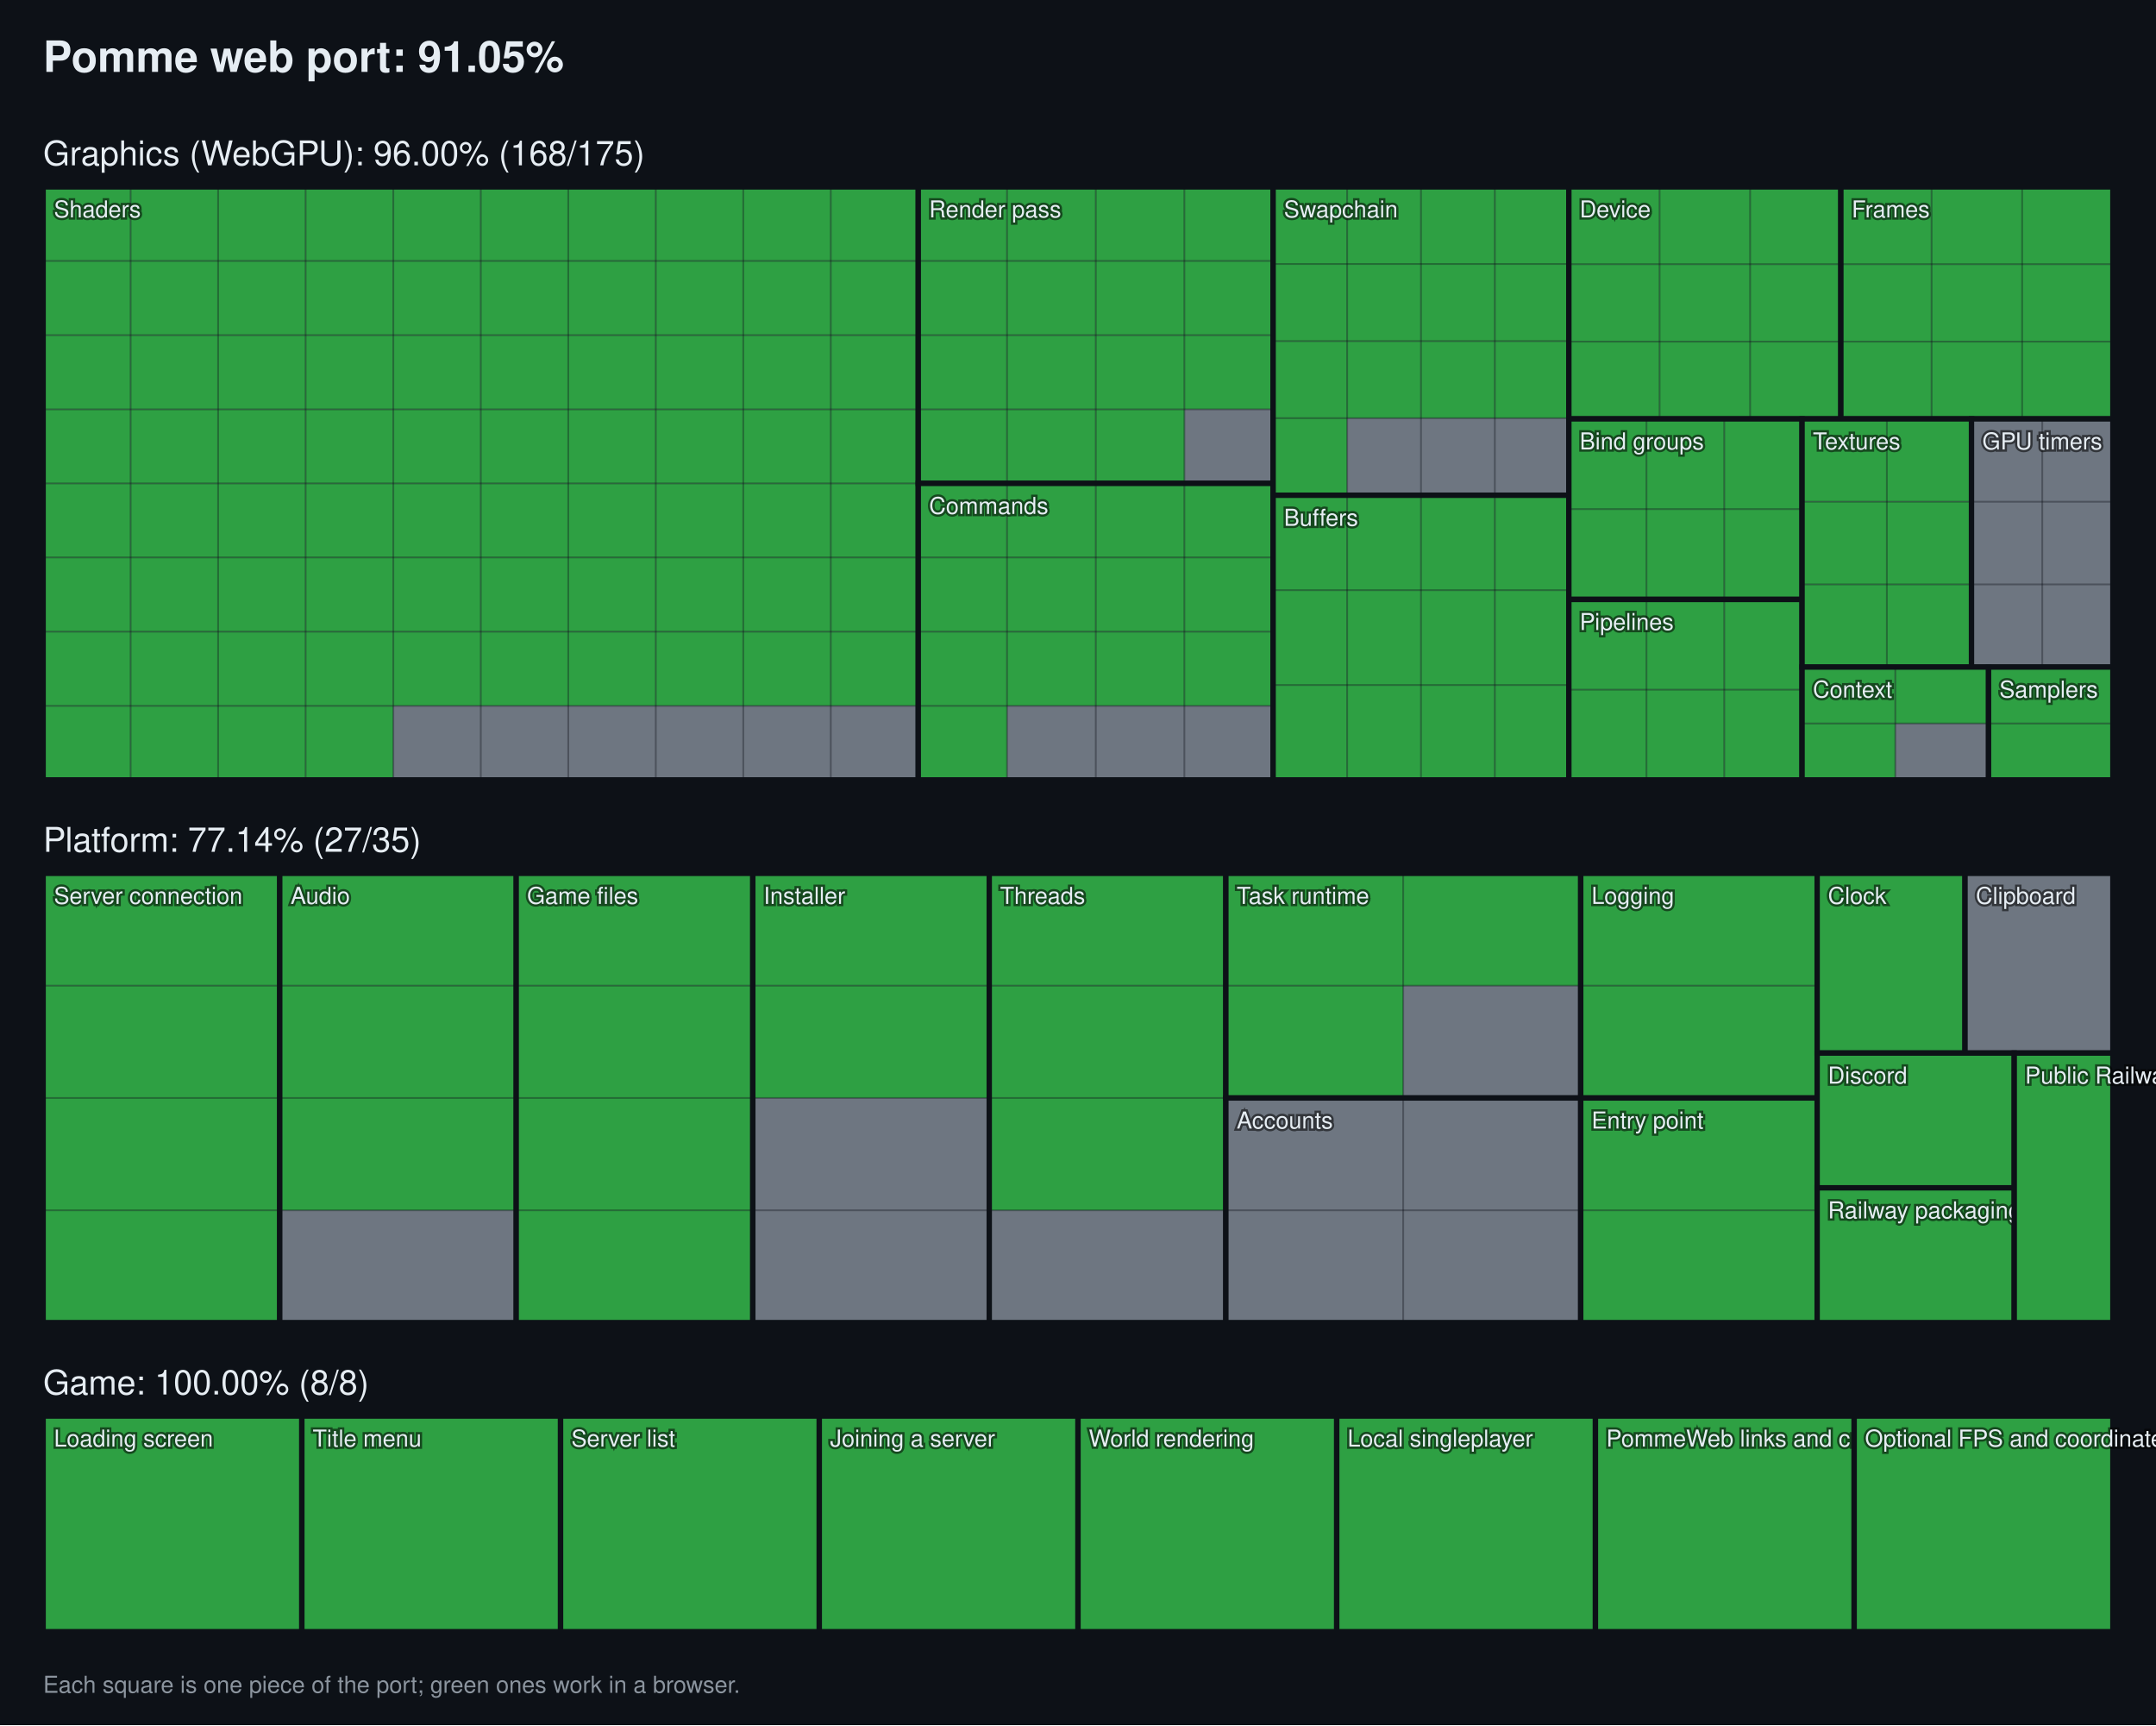
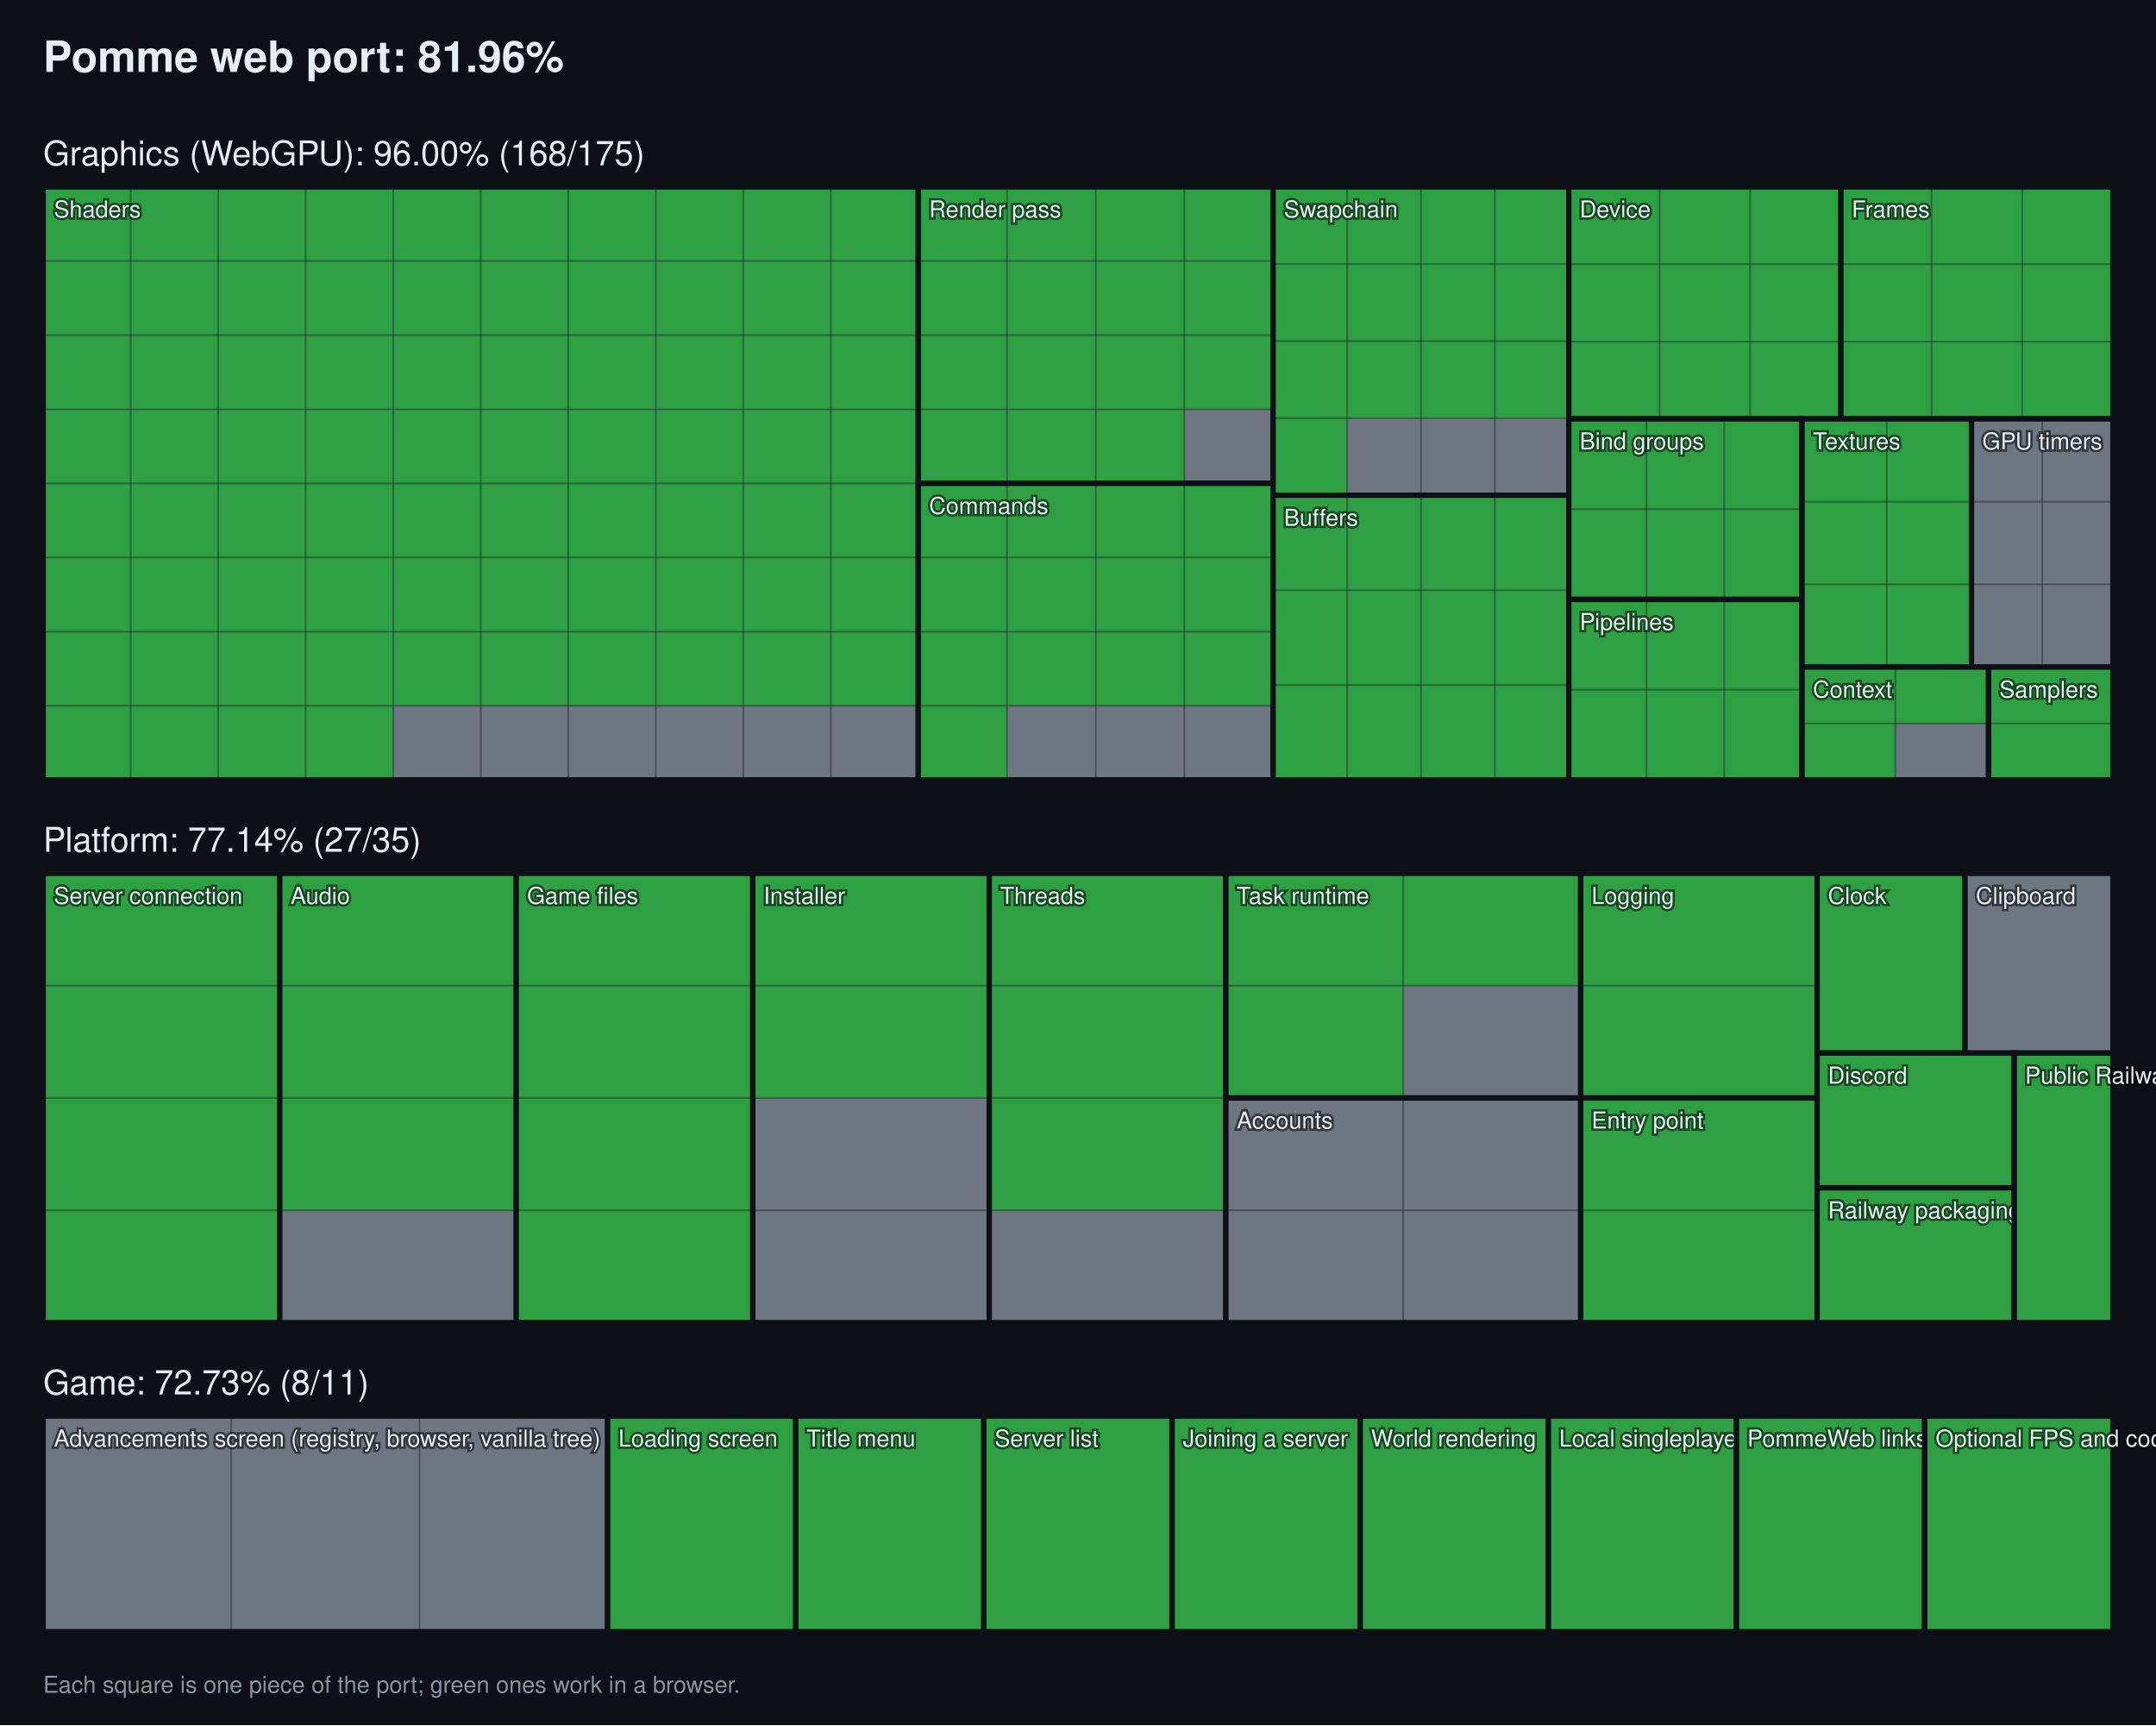
<svg xmlns="http://www.w3.org/2000/svg" width="1200" height="960" viewBox="0 0 1200 960">
  <style>
text { font-family: -apple-system, "Segoe UI", Helvetica, Arial, sans-serif; fill: #e6edf3; }
.title { font-size: 24px; font-weight: 600; }
.group { font-size: 19px; }
.item { font-size: 13px; paint-order: stroke; stroke: #000; stroke-width: 2.5px; stroke-opacity: 0.55; }
.note { font-size: 13px; fill: #8b949e; }
</style>
  <rect width="100%" height="100%" fill="#0d1117" />
-   <text x="24" y="40" class="title">Pomme web port: 91.05%</text>
+   <text x="24" y="40" class="title">Pomme web port: 81.96%</text>
  <text x="24" y="92" class="group">Graphics (WebGPU): 96.00% (168/175)</text>
  <rect x="24.0" y="104.0" width="487.1" height="330.0" fill="#6e7681" />
  <rect x="24.0" y="104.0" width="48.7" height="41.2" fill="#2ea043" />
  <rect x="72.7" y="104.0" width="48.7" height="41.2" fill="#2ea043" />
  <rect x="121.4" y="104.0" width="48.7" height="41.2" fill="#2ea043" />
  <rect x="170.1" y="104.0" width="48.7" height="41.2" fill="#2ea043" />
  <rect x="218.9" y="104.0" width="48.7" height="41.2" fill="#2ea043" />
  <rect x="267.6" y="104.0" width="48.7" height="41.2" fill="#2ea043" />
  <rect x="316.3" y="104.0" width="48.7" height="41.2" fill="#2ea043" />
  <rect x="365.0" y="104.0" width="48.7" height="41.2" fill="#2ea043" />
  <rect x="413.7" y="104.0" width="48.7" height="41.2" fill="#2ea043" />
  <rect x="462.4" y="104.0" width="48.7" height="41.2" fill="#2ea043" />
  <rect x="24.0" y="145.2" width="48.7" height="41.2" fill="#2ea043" />
  <rect x="72.7" y="145.2" width="48.7" height="41.2" fill="#2ea043" />
  <rect x="121.4" y="145.2" width="48.7" height="41.2" fill="#2ea043" />
  <rect x="170.1" y="145.2" width="48.7" height="41.2" fill="#2ea043" />
  <rect x="218.9" y="145.2" width="48.7" height="41.2" fill="#2ea043" />
  <rect x="267.6" y="145.2" width="48.7" height="41.2" fill="#2ea043" />
  <rect x="316.3" y="145.2" width="48.7" height="41.2" fill="#2ea043" />
  <rect x="365.0" y="145.2" width="48.7" height="41.2" fill="#2ea043" />
  <rect x="413.7" y="145.2" width="48.7" height="41.2" fill="#2ea043" />
  <rect x="462.4" y="145.2" width="48.7" height="41.2" fill="#2ea043" />
  <rect x="24.0" y="186.5" width="48.7" height="41.2" fill="#2ea043" />
  <rect x="72.7" y="186.5" width="48.7" height="41.2" fill="#2ea043" />
  <rect x="121.4" y="186.5" width="48.7" height="41.2" fill="#2ea043" />
  <rect x="170.1" y="186.5" width="48.7" height="41.2" fill="#2ea043" />
  <rect x="218.9" y="186.5" width="48.7" height="41.2" fill="#2ea043" />
  <rect x="267.6" y="186.5" width="48.7" height="41.2" fill="#2ea043" />
  <rect x="316.3" y="186.5" width="48.7" height="41.2" fill="#2ea043" />
  <rect x="365.0" y="186.5" width="48.7" height="41.2" fill="#2ea043" />
  <rect x="413.7" y="186.5" width="48.7" height="41.2" fill="#2ea043" />
  <rect x="462.4" y="186.5" width="48.7" height="41.2" fill="#2ea043" />
  <rect x="24.0" y="227.8" width="48.7" height="41.2" fill="#2ea043" />
  <rect x="72.7" y="227.8" width="48.7" height="41.2" fill="#2ea043" />
  <rect x="121.4" y="227.8" width="48.7" height="41.2" fill="#2ea043" />
  <rect x="170.1" y="227.8" width="48.7" height="41.2" fill="#2ea043" />
  <rect x="218.9" y="227.8" width="48.7" height="41.2" fill="#2ea043" />
  <rect x="267.6" y="227.8" width="48.7" height="41.2" fill="#2ea043" />
  <rect x="316.3" y="227.8" width="48.7" height="41.2" fill="#2ea043" />
  <rect x="365.0" y="227.8" width="48.7" height="41.2" fill="#2ea043" />
  <rect x="413.7" y="227.8" width="48.7" height="41.2" fill="#2ea043" />
  <rect x="462.4" y="227.8" width="48.7" height="41.2" fill="#2ea043" />
  <rect x="24.0" y="269.0" width="48.7" height="41.2" fill="#2ea043" />
  <rect x="72.7" y="269.0" width="48.7" height="41.2" fill="#2ea043" />
  <rect x="121.4" y="269.0" width="48.7" height="41.2" fill="#2ea043" />
  <rect x="170.1" y="269.0" width="48.7" height="41.2" fill="#2ea043" />
  <rect x="218.9" y="269.0" width="48.7" height="41.2" fill="#2ea043" />
  <rect x="267.6" y="269.0" width="48.7" height="41.2" fill="#2ea043" />
  <rect x="316.3" y="269.0" width="48.7" height="41.2" fill="#2ea043" />
  <rect x="365.0" y="269.0" width="48.7" height="41.2" fill="#2ea043" />
  <rect x="413.7" y="269.0" width="48.7" height="41.2" fill="#2ea043" />
  <rect x="462.4" y="269.0" width="48.7" height="41.2" fill="#2ea043" />
  <rect x="24.0" y="310.2" width="48.7" height="41.2" fill="#2ea043" />
  <rect x="72.7" y="310.2" width="48.7" height="41.2" fill="#2ea043" />
  <rect x="121.4" y="310.2" width="48.7" height="41.2" fill="#2ea043" />
  <rect x="170.1" y="310.2" width="48.7" height="41.2" fill="#2ea043" />
  <rect x="218.9" y="310.2" width="48.7" height="41.2" fill="#2ea043" />
  <rect x="267.6" y="310.2" width="48.7" height="41.2" fill="#2ea043" />
  <rect x="316.3" y="310.2" width="48.7" height="41.2" fill="#2ea043" />
  <rect x="365.0" y="310.2" width="48.7" height="41.2" fill="#2ea043" />
  <rect x="413.7" y="310.2" width="48.7" height="41.2" fill="#2ea043" />
  <rect x="462.4" y="310.2" width="48.7" height="41.2" fill="#2ea043" />
  <rect x="24.0" y="351.5" width="48.7" height="41.2" fill="#2ea043" />
  <rect x="72.7" y="351.5" width="48.7" height="41.2" fill="#2ea043" />
  <rect x="121.4" y="351.5" width="48.7" height="41.2" fill="#2ea043" />
  <rect x="170.1" y="351.5" width="48.7" height="41.2" fill="#2ea043" />
  <rect x="218.9" y="351.5" width="48.7" height="41.2" fill="#2ea043" />
  <rect x="267.6" y="351.5" width="48.7" height="41.2" fill="#2ea043" />
  <rect x="316.3" y="351.5" width="48.7" height="41.2" fill="#2ea043" />
  <rect x="365.0" y="351.5" width="48.7" height="41.2" fill="#2ea043" />
  <rect x="413.7" y="351.5" width="48.7" height="41.2" fill="#2ea043" />
  <rect x="462.4" y="351.5" width="48.7" height="41.2" fill="#2ea043" />
  <rect x="24.0" y="392.8" width="48.7" height="41.2" fill="#2ea043" />
  <rect x="72.7" y="392.8" width="48.7" height="41.2" fill="#2ea043" />
  <rect x="121.4" y="392.8" width="48.7" height="41.2" fill="#2ea043" />
  <rect x="170.1" y="392.8" width="48.7" height="41.2" fill="#2ea043" />
  <line x1="72.7" y1="104.0" x2="72.7" y2="434.0" stroke="#0d1117" stroke-opacity="0.35" />
  <line x1="121.4" y1="104.0" x2="121.4" y2="434.0" stroke="#0d1117" stroke-opacity="0.35" />
  <line x1="170.1" y1="104.0" x2="170.1" y2="434.0" stroke="#0d1117" stroke-opacity="0.35" />
  <line x1="218.9" y1="104.0" x2="218.9" y2="434.0" stroke="#0d1117" stroke-opacity="0.35" />
  <line x1="267.6" y1="104.0" x2="267.6" y2="434.0" stroke="#0d1117" stroke-opacity="0.35" />
  <line x1="316.3" y1="104.0" x2="316.3" y2="434.0" stroke="#0d1117" stroke-opacity="0.35" />
  <line x1="365.0" y1="104.0" x2="365.0" y2="434.0" stroke="#0d1117" stroke-opacity="0.35" />
  <line x1="413.7" y1="104.0" x2="413.7" y2="434.0" stroke="#0d1117" stroke-opacity="0.35" />
  <line x1="462.4" y1="104.0" x2="462.4" y2="434.0" stroke="#0d1117" stroke-opacity="0.35" />
  <line x1="24.0" y1="145.2" x2="511.1" y2="145.2" stroke="#0d1117" stroke-opacity="0.35" />
  <line x1="24.0" y1="186.5" x2="511.1" y2="186.5" stroke="#0d1117" stroke-opacity="0.35" />
  <line x1="24.0" y1="227.8" x2="511.1" y2="227.8" stroke="#0d1117" stroke-opacity="0.35" />
  <line x1="24.0" y1="269.0" x2="511.1" y2="269.0" stroke="#0d1117" stroke-opacity="0.35" />
  <line x1="24.0" y1="310.2" x2="511.1" y2="310.2" stroke="#0d1117" stroke-opacity="0.35" />
  <line x1="24.0" y1="351.5" x2="511.1" y2="351.5" stroke="#0d1117" stroke-opacity="0.35" />
  <line x1="24.0" y1="392.8" x2="511.1" y2="392.8" stroke="#0d1117" stroke-opacity="0.35" />
  <rect x="24.0" y="104.0" width="487.1" height="330.0" fill="none" stroke="#0d1117" stroke-width="3" />
  <text x="30.0" y="121.0" class="item">Shaders</text>
  <rect x="511.1" y="104.0" width="197.5" height="165.0" fill="#6e7681" />
  <rect x="511.1" y="104.0" width="49.4" height="41.2" fill="#2ea043" />
  <rect x="560.5" y="104.0" width="49.4" height="41.2" fill="#2ea043" />
  <rect x="609.9" y="104.0" width="49.4" height="41.2" fill="#2ea043" />
  <rect x="659.2" y="104.0" width="49.4" height="41.2" fill="#2ea043" />
  <rect x="511.1" y="145.2" width="49.4" height="41.2" fill="#2ea043" />
  <rect x="560.5" y="145.2" width="49.4" height="41.2" fill="#2ea043" />
  <rect x="609.9" y="145.2" width="49.4" height="41.2" fill="#2ea043" />
  <rect x="659.2" y="145.2" width="49.4" height="41.2" fill="#2ea043" />
  <rect x="511.1" y="186.5" width="49.4" height="41.2" fill="#2ea043" />
  <rect x="560.5" y="186.5" width="49.4" height="41.2" fill="#2ea043" />
  <rect x="609.9" y="186.5" width="49.4" height="41.2" fill="#2ea043" />
  <rect x="659.2" y="186.5" width="49.4" height="41.2" fill="#2ea043" />
  <rect x="511.1" y="227.8" width="49.4" height="41.2" fill="#2ea043" />
  <rect x="560.5" y="227.8" width="49.4" height="41.2" fill="#2ea043" />
  <rect x="609.9" y="227.8" width="49.4" height="41.2" fill="#2ea043" />
  <line x1="560.5" y1="104.0" x2="560.5" y2="269.0" stroke="#0d1117" stroke-opacity="0.35" />
  <line x1="609.9" y1="104.0" x2="609.9" y2="269.0" stroke="#0d1117" stroke-opacity="0.35" />
  <line x1="659.2" y1="104.0" x2="659.2" y2="269.0" stroke="#0d1117" stroke-opacity="0.35" />
  <line x1="511.1" y1="145.2" x2="708.6" y2="145.2" stroke="#0d1117" stroke-opacity="0.35" />
  <line x1="511.1" y1="186.5" x2="708.6" y2="186.5" stroke="#0d1117" stroke-opacity="0.35" />
  <line x1="511.1" y1="227.8" x2="708.6" y2="227.8" stroke="#0d1117" stroke-opacity="0.35" />
  <rect x="511.1" y="104.0" width="197.5" height="165.0" fill="none" stroke="#0d1117" stroke-width="3" />
  <text x="517.1" y="121.0" class="item">Render pass</text>
  <rect x="511.1" y="269.0" width="197.5" height="165.0" fill="#6e7681" />
  <rect x="511.1" y="269.0" width="49.4" height="41.2" fill="#2ea043" />
  <rect x="560.5" y="269.0" width="49.4" height="41.2" fill="#2ea043" />
  <rect x="609.9" y="269.0" width="49.4" height="41.2" fill="#2ea043" />
  <rect x="659.2" y="269.0" width="49.4" height="41.2" fill="#2ea043" />
  <rect x="511.1" y="310.2" width="49.4" height="41.2" fill="#2ea043" />
  <rect x="560.5" y="310.2" width="49.4" height="41.2" fill="#2ea043" />
  <rect x="609.9" y="310.2" width="49.4" height="41.2" fill="#2ea043" />
  <rect x="659.2" y="310.2" width="49.4" height="41.2" fill="#2ea043" />
  <rect x="511.1" y="351.5" width="49.4" height="41.2" fill="#2ea043" />
  <rect x="560.5" y="351.5" width="49.4" height="41.2" fill="#2ea043" />
  <rect x="609.9" y="351.5" width="49.4" height="41.2" fill="#2ea043" />
  <rect x="659.2" y="351.5" width="49.4" height="41.2" fill="#2ea043" />
  <rect x="511.1" y="392.8" width="49.4" height="41.2" fill="#2ea043" />
  <line x1="560.5" y1="269.0" x2="560.5" y2="434.0" stroke="#0d1117" stroke-opacity="0.35" />
  <line x1="609.9" y1="269.0" x2="609.9" y2="434.0" stroke="#0d1117" stroke-opacity="0.35" />
  <line x1="659.2" y1="269.0" x2="659.2" y2="434.0" stroke="#0d1117" stroke-opacity="0.35" />
  <line x1="511.1" y1="310.2" x2="708.6" y2="310.2" stroke="#0d1117" stroke-opacity="0.35" />
  <line x1="511.1" y1="351.5" x2="708.6" y2="351.5" stroke="#0d1117" stroke-opacity="0.35" />
  <line x1="511.1" y1="392.8" x2="708.6" y2="392.8" stroke="#0d1117" stroke-opacity="0.35" />
  <rect x="511.1" y="269.0" width="197.5" height="165.0" fill="none" stroke="#0d1117" stroke-width="3" />
  <text x="517.1" y="286.0" class="item">Commands</text>
  <rect x="708.6" y="104.0" width="164.6" height="171.6" fill="#6e7681" />
  <rect x="708.6" y="104.0" width="41.1" height="42.9" fill="#2ea043" />
  <rect x="749.8" y="104.0" width="41.1" height="42.9" fill="#2ea043" />
  <rect x="790.9" y="104.0" width="41.1" height="42.9" fill="#2ea043" />
  <rect x="832.0" y="104.0" width="41.1" height="42.9" fill="#2ea043" />
  <rect x="708.6" y="146.9" width="41.1" height="42.9" fill="#2ea043" />
  <rect x="749.8" y="146.9" width="41.1" height="42.9" fill="#2ea043" />
  <rect x="790.9" y="146.9" width="41.1" height="42.9" fill="#2ea043" />
  <rect x="832.0" y="146.9" width="41.1" height="42.9" fill="#2ea043" />
  <rect x="708.6" y="189.8" width="41.1" height="42.9" fill="#2ea043" />
  <rect x="749.8" y="189.8" width="41.1" height="42.9" fill="#2ea043" />
  <rect x="790.9" y="189.8" width="41.1" height="42.9" fill="#2ea043" />
  <rect x="832.0" y="189.8" width="41.1" height="42.9" fill="#2ea043" />
  <rect x="708.6" y="232.7" width="41.1" height="42.9" fill="#2ea043" />
  <line x1="749.8" y1="104.0" x2="749.8" y2="275.6" stroke="#0d1117" stroke-opacity="0.35" />
  <line x1="790.9" y1="104.0" x2="790.9" y2="275.6" stroke="#0d1117" stroke-opacity="0.35" />
  <line x1="832.0" y1="104.0" x2="832.0" y2="275.6" stroke="#0d1117" stroke-opacity="0.35" />
  <line x1="708.6" y1="146.9" x2="873.2" y2="146.9" stroke="#0d1117" stroke-opacity="0.35" />
  <line x1="708.6" y1="189.8" x2="873.2" y2="189.8" stroke="#0d1117" stroke-opacity="0.35" />
  <line x1="708.6" y1="232.7" x2="873.2" y2="232.7" stroke="#0d1117" stroke-opacity="0.35" />
  <rect x="708.6" y="104.0" width="164.6" height="171.6" fill="none" stroke="#0d1117" stroke-width="3" />
  <text x="714.6" y="121.0" class="item">Swapchain</text>
  <rect x="708.6" y="275.6" width="164.6" height="158.4" fill="#6e7681" />
  <rect x="708.6" y="275.6" width="41.1" height="52.8" fill="#2ea043" />
  <rect x="749.8" y="275.6" width="41.1" height="52.8" fill="#2ea043" />
  <rect x="790.9" y="275.6" width="41.1" height="52.8" fill="#2ea043" />
  <rect x="832.0" y="275.6" width="41.1" height="52.8" fill="#2ea043" />
  <rect x="708.6" y="328.4" width="41.1" height="52.8" fill="#2ea043" />
  <rect x="749.8" y="328.4" width="41.1" height="52.8" fill="#2ea043" />
  <rect x="790.9" y="328.4" width="41.1" height="52.8" fill="#2ea043" />
  <rect x="832.0" y="328.4" width="41.1" height="52.8" fill="#2ea043" />
  <rect x="708.6" y="381.2" width="41.1" height="52.8" fill="#2ea043" />
  <rect x="749.8" y="381.2" width="41.1" height="52.8" fill="#2ea043" />
  <rect x="790.9" y="381.2" width="41.1" height="52.8" fill="#2ea043" />
  <rect x="832.0" y="381.2" width="41.1" height="52.8" fill="#2ea043" />
  <line x1="749.8" y1="275.6" x2="749.8" y2="434.0" stroke="#0d1117" stroke-opacity="0.35" />
  <line x1="790.9" y1="275.6" x2="790.9" y2="434.0" stroke="#0d1117" stroke-opacity="0.35" />
  <line x1="832.0" y1="275.6" x2="832.0" y2="434.0" stroke="#0d1117" stroke-opacity="0.35" />
  <line x1="708.6" y1="328.4" x2="873.2" y2="328.4" stroke="#0d1117" stroke-opacity="0.35" />
  <line x1="708.6" y1="381.2" x2="873.2" y2="381.2" stroke="#0d1117" stroke-opacity="0.35" />
  <rect x="708.6" y="275.6" width="164.6" height="158.4" fill="none" stroke="#0d1117" stroke-width="3" />
  <text x="714.6" y="292.6" class="item">Buffers</text>
  <rect x="873.2" y="104.0" width="151.4" height="129.1" fill="#6e7681" />
  <rect x="873.2" y="104.0" width="50.5" height="43.0" fill="#2ea043" />
  <rect x="923.7" y="104.0" width="50.5" height="43.0" fill="#2ea043" />
  <rect x="974.1" y="104.0" width="50.5" height="43.0" fill="#2ea043" />
  <rect x="873.2" y="147.0" width="50.5" height="43.0" fill="#2ea043" />
  <rect x="923.7" y="147.0" width="50.5" height="43.0" fill="#2ea043" />
  <rect x="974.1" y="147.0" width="50.5" height="43.0" fill="#2ea043" />
  <rect x="873.2" y="190.1" width="50.5" height="43.0" fill="#2ea043" />
  <rect x="923.7" y="190.1" width="50.5" height="43.0" fill="#2ea043" />
  <rect x="974.1" y="190.1" width="50.5" height="43.0" fill="#2ea043" />
  <line x1="923.7" y1="104.0" x2="923.7" y2="233.1" stroke="#0d1117" stroke-opacity="0.35" />
  <line x1="974.1" y1="104.0" x2="974.1" y2="233.1" stroke="#0d1117" stroke-opacity="0.35" />
  <line x1="873.2" y1="147.0" x2="1024.6" y2="147.0" stroke="#0d1117" stroke-opacity="0.35" />
  <line x1="873.2" y1="190.1" x2="1024.6" y2="190.1" stroke="#0d1117" stroke-opacity="0.35" />
  <rect x="873.2" y="104.0" width="151.4" height="129.1" fill="none" stroke="#0d1117" stroke-width="3" />
  <text x="879.2" y="121.0" class="item">Device</text>
  <rect x="1024.6" y="104.0" width="151.4" height="129.1" fill="#6e7681" />
  <rect x="1024.6" y="104.0" width="50.5" height="43.0" fill="#2ea043" />
  <rect x="1075.1" y="104.0" width="50.5" height="43.0" fill="#2ea043" />
  <rect x="1125.5" y="104.0" width="50.5" height="43.0" fill="#2ea043" />
  <rect x="1024.6" y="147.0" width="50.5" height="43.0" fill="#2ea043" />
  <rect x="1075.1" y="147.0" width="50.5" height="43.0" fill="#2ea043" />
  <rect x="1125.5" y="147.0" width="50.5" height="43.0" fill="#2ea043" />
  <rect x="1024.6" y="190.1" width="50.5" height="43.0" fill="#2ea043" />
  <rect x="1075.1" y="190.1" width="50.5" height="43.0" fill="#2ea043" />
  <rect x="1125.5" y="190.1" width="50.5" height="43.0" fill="#2ea043" />
  <line x1="1075.1" y1="104.0" x2="1075.1" y2="233.1" stroke="#0d1117" stroke-opacity="0.35" />
  <line x1="1125.5" y1="104.0" x2="1125.5" y2="233.1" stroke="#0d1117" stroke-opacity="0.35" />
  <line x1="1024.6" y1="147.0" x2="1176.0" y2="147.0" stroke="#0d1117" stroke-opacity="0.35" />
  <line x1="1024.6" y1="190.1" x2="1176.0" y2="190.1" stroke="#0d1117" stroke-opacity="0.35" />
  <rect x="1024.6" y="104.0" width="151.4" height="129.1" fill="none" stroke="#0d1117" stroke-width="3" />
  <text x="1030.6" y="121.0" class="item">Frames</text>
  <rect x="873.2" y="233.1" width="129.8" height="100.4" fill="#6e7681" />
  <rect x="873.2" y="233.1" width="43.3" height="50.2" fill="#2ea043" />
  <rect x="916.4" y="233.1" width="43.3" height="50.2" fill="#2ea043" />
  <rect x="959.7" y="233.1" width="43.3" height="50.2" fill="#2ea043" />
  <rect x="873.2" y="283.3" width="43.3" height="50.2" fill="#2ea043" />
  <rect x="916.4" y="283.3" width="43.3" height="50.2" fill="#2ea043" />
  <rect x="959.7" y="283.3" width="43.3" height="50.2" fill="#2ea043" />
  <line x1="916.4" y1="233.1" x2="916.4" y2="333.6" stroke="#0d1117" stroke-opacity="0.35" />
  <line x1="959.7" y1="233.1" x2="959.7" y2="333.6" stroke="#0d1117" stroke-opacity="0.35" />
  <line x1="873.2" y1="283.3" x2="1003.0" y2="283.3" stroke="#0d1117" stroke-opacity="0.35" />
  <rect x="873.2" y="233.1" width="129.8" height="100.4" fill="none" stroke="#0d1117" stroke-width="3" />
  <text x="879.2" y="250.1" class="item">Bind groups</text>
  <rect x="873.2" y="333.6" width="129.8" height="100.4" fill="#6e7681" />
  <rect x="873.2" y="333.6" width="43.3" height="50.2" fill="#2ea043" />
  <rect x="916.4" y="333.6" width="43.3" height="50.2" fill="#2ea043" />
  <rect x="959.7" y="333.6" width="43.3" height="50.2" fill="#2ea043" />
  <rect x="873.2" y="383.8" width="43.3" height="50.2" fill="#2ea043" />
  <rect x="916.4" y="383.8" width="43.3" height="50.2" fill="#2ea043" />
  <rect x="959.7" y="383.8" width="43.3" height="50.2" fill="#2ea043" />
  <line x1="916.4" y1="333.6" x2="916.4" y2="434.0" stroke="#0d1117" stroke-opacity="0.35" />
  <line x1="959.7" y1="333.6" x2="959.7" y2="434.0" stroke="#0d1117" stroke-opacity="0.35" />
  <line x1="873.2" y1="383.8" x2="1003.0" y2="383.8" stroke="#0d1117" stroke-opacity="0.35" />
  <rect x="873.2" y="333.6" width="129.8" height="100.4" fill="none" stroke="#0d1117" stroke-width="3" />
  <text x="879.2" y="350.6" class="item">Pipelines</text>
  <rect x="1003.0" y="233.1" width="94.4" height="138.1" fill="#6e7681" />
  <rect x="1003.0" y="233.1" width="47.2" height="46.0" fill="#2ea043" />
  <rect x="1050.2" y="233.1" width="47.2" height="46.0" fill="#2ea043" />
  <rect x="1003.0" y="279.2" width="47.2" height="46.0" fill="#2ea043" />
  <rect x="1050.2" y="279.2" width="47.2" height="46.0" fill="#2ea043" />
  <rect x="1003.0" y="325.2" width="47.2" height="46.0" fill="#2ea043" />
  <rect x="1050.2" y="325.2" width="47.2" height="46.0" fill="#2ea043" />
  <line x1="1050.2" y1="233.1" x2="1050.2" y2="371.2" stroke="#0d1117" stroke-opacity="0.35" />
  <line x1="1003.0" y1="279.2" x2="1097.3" y2="279.2" stroke="#0d1117" stroke-opacity="0.35" />
  <line x1="1003.0" y1="325.2" x2="1097.3" y2="325.2" stroke="#0d1117" stroke-opacity="0.35" />
  <rect x="1003.0" y="233.1" width="94.4" height="138.1" fill="none" stroke="#0d1117" stroke-width="3" />
  <text x="1009.0" y="250.1" class="item">Textures</text>
  <rect x="1097.3" y="233.1" width="78.7" height="138.1" fill="#6e7681" />
  <line x1="1136.7" y1="233.1" x2="1136.7" y2="371.2" stroke="#0d1117" stroke-opacity="0.35" />
  <line x1="1097.3" y1="279.2" x2="1176.0" y2="279.2" stroke="#0d1117" stroke-opacity="0.35" />
  <line x1="1097.3" y1="325.2" x2="1176.0" y2="325.2" stroke="#0d1117" stroke-opacity="0.35" />
  <rect x="1097.3" y="233.1" width="78.7" height="138.1" fill="none" stroke="#0d1117" stroke-width="3" />
  <text x="1103.3" y="250.1" class="item">GPU timers</text>
  <rect x="1003.0" y="371.2" width="103.8" height="62.8" fill="#6e7681" />
  <rect x="1003.0" y="371.2" width="51.9" height="31.4" fill="#2ea043" />
  <rect x="1054.9" y="371.2" width="51.9" height="31.4" fill="#2ea043" />
  <rect x="1003.0" y="402.6" width="51.9" height="31.4" fill="#2ea043" />
  <line x1="1054.9" y1="371.2" x2="1054.9" y2="434.0" stroke="#0d1117" stroke-opacity="0.35" />
  <line x1="1003.0" y1="402.6" x2="1106.8" y2="402.6" stroke="#0d1117" stroke-opacity="0.35" />
  <rect x="1003.0" y="371.2" width="103.8" height="62.8" fill="none" stroke="#0d1117" stroke-width="3" />
  <text x="1009.0" y="388.2" class="item">Context</text>
  <rect x="1106.8" y="371.2" width="69.2" height="62.8" fill="#6e7681" />
  <rect x="1106.8" y="371.2" width="69.2" height="31.4" fill="#2ea043" />
  <rect x="1106.8" y="402.6" width="69.2" height="31.4" fill="#2ea043" />
  <line x1="1106.8" y1="402.6" x2="1176.0" y2="402.6" stroke="#0d1117" stroke-opacity="0.35" />
  <rect x="1106.8" y="371.2" width="69.2" height="62.8" fill="none" stroke="#0d1117" stroke-width="3" />
  <text x="1112.8" y="388.2" class="item">Samplers</text>
  <text x="24" y="474" class="group">Platform: 77.14% (27/35)</text>
  <rect x="24.0" y="486.0" width="131.7" height="250.0" fill="#6e7681" />
  <rect x="24.0" y="486.0" width="131.7" height="62.5" fill="#2ea043" />
  <rect x="24.0" y="548.5" width="131.7" height="62.5" fill="#2ea043" />
  <rect x="24.0" y="611.0" width="131.7" height="62.5" fill="#2ea043" />
  <rect x="24.0" y="673.5" width="131.7" height="62.5" fill="#2ea043" />
  <line x1="24.0" y1="548.5" x2="155.7" y2="548.5" stroke="#0d1117" stroke-opacity="0.35" />
  <line x1="24.0" y1="611.0" x2="155.7" y2="611.0" stroke="#0d1117" stroke-opacity="0.35" />
  <line x1="24.0" y1="673.5" x2="155.7" y2="673.5" stroke="#0d1117" stroke-opacity="0.35" />
  <rect x="24.0" y="486.0" width="131.7" height="250.0" fill="none" stroke="#0d1117" stroke-width="3" />
  <text x="30.0" y="503.0" class="item">Server connection</text>
  <rect x="155.7" y="486.0" width="131.7" height="250.0" fill="#6e7681" />
  <rect x="155.7" y="486.0" width="131.7" height="62.5" fill="#2ea043" />
  <rect x="155.7" y="548.5" width="131.7" height="62.5" fill="#2ea043" />
  <rect x="155.7" y="611.0" width="131.7" height="62.5" fill="#2ea043" />
  <line x1="155.7" y1="548.5" x2="287.3" y2="548.5" stroke="#0d1117" stroke-opacity="0.35" />
  <line x1="155.7" y1="611.0" x2="287.3" y2="611.0" stroke="#0d1117" stroke-opacity="0.35" />
  <line x1="155.7" y1="673.5" x2="287.3" y2="673.5" stroke="#0d1117" stroke-opacity="0.35" />
  <rect x="155.7" y="486.0" width="131.7" height="250.0" fill="none" stroke="#0d1117" stroke-width="3" />
  <text x="161.7" y="503.0" class="item">Audio</text>
  <rect x="287.3" y="486.0" width="131.7" height="250.0" fill="#6e7681" />
  <rect x="287.3" y="486.0" width="131.7" height="62.5" fill="#2ea043" />
  <rect x="287.3" y="548.5" width="131.7" height="62.5" fill="#2ea043" />
  <rect x="287.3" y="611.0" width="131.7" height="62.5" fill="#2ea043" />
  <rect x="287.3" y="673.5" width="131.7" height="62.5" fill="#2ea043" />
  <line x1="287.3" y1="548.5" x2="419.0" y2="548.5" stroke="#0d1117" stroke-opacity="0.35" />
  <line x1="287.3" y1="611.0" x2="419.0" y2="611.0" stroke="#0d1117" stroke-opacity="0.35" />
  <line x1="287.3" y1="673.5" x2="419.0" y2="673.5" stroke="#0d1117" stroke-opacity="0.35" />
  <rect x="287.3" y="486.0" width="131.7" height="250.0" fill="none" stroke="#0d1117" stroke-width="3" />
  <text x="293.3" y="503.0" class="item">Game files</text>
  <rect x="419.0" y="486.0" width="131.7" height="250.0" fill="#6e7681" />
  <rect x="419.0" y="486.0" width="131.7" height="62.5" fill="#2ea043" />
  <rect x="419.0" y="548.5" width="131.7" height="62.5" fill="#2ea043" />
  <line x1="419.0" y1="548.5" x2="550.6" y2="548.5" stroke="#0d1117" stroke-opacity="0.35" />
  <line x1="419.0" y1="611.0" x2="550.6" y2="611.0" stroke="#0d1117" stroke-opacity="0.35" />
  <line x1="419.0" y1="673.5" x2="550.6" y2="673.5" stroke="#0d1117" stroke-opacity="0.35" />
  <rect x="419.0" y="486.0" width="131.7" height="250.0" fill="none" stroke="#0d1117" stroke-width="3" />
  <text x="425.0" y="503.0" class="item">Installer</text>
  <rect x="550.6" y="486.0" width="131.7" height="250.0" fill="#6e7681" />
  <rect x="550.6" y="486.0" width="131.7" height="62.5" fill="#2ea043" />
  <rect x="550.6" y="548.5" width="131.7" height="62.5" fill="#2ea043" />
  <rect x="550.6" y="611.0" width="131.7" height="62.5" fill="#2ea043" />
  <line x1="550.6" y1="548.5" x2="682.3" y2="548.5" stroke="#0d1117" stroke-opacity="0.35" />
  <line x1="550.6" y1="611.0" x2="682.3" y2="611.0" stroke="#0d1117" stroke-opacity="0.35" />
  <line x1="550.6" y1="673.5" x2="682.3" y2="673.5" stroke="#0d1117" stroke-opacity="0.35" />
  <rect x="550.6" y="486.0" width="131.7" height="250.0" fill="none" stroke="#0d1117" stroke-width="3" />
  <text x="556.6" y="503.0" class="item">Threads</text>
  <rect x="682.3" y="486.0" width="197.5" height="125.0" fill="#6e7681" />
  <rect x="682.3" y="486.0" width="98.7" height="62.5" fill="#2ea043" />
  <rect x="781.0" y="486.0" width="98.7" height="62.5" fill="#2ea043" />
  <rect x="682.3" y="548.5" width="98.7" height="62.5" fill="#2ea043" />
  <line x1="781.0" y1="486.0" x2="781.0" y2="611.0" stroke="#0d1117" stroke-opacity="0.35" />
  <line x1="682.3" y1="548.5" x2="879.8" y2="548.5" stroke="#0d1117" stroke-opacity="0.35" />
  <rect x="682.3" y="486.0" width="197.5" height="125.0" fill="none" stroke="#0d1117" stroke-width="3" />
  <text x="688.3" y="503.0" class="item">Task runtime</text>
  <rect x="682.3" y="611.0" width="197.5" height="125.0" fill="#6e7681" />
  <line x1="781.0" y1="611.0" x2="781.0" y2="736.0" stroke="#0d1117" stroke-opacity="0.35" />
  <line x1="682.3" y1="673.5" x2="879.8" y2="673.5" stroke="#0d1117" stroke-opacity="0.35" />
  <rect x="682.3" y="611.0" width="197.5" height="125.0" fill="none" stroke="#0d1117" stroke-width="3" />
  <text x="688.3" y="628.0" class="item">Accounts</text>
  <rect x="879.8" y="486.0" width="131.7" height="125.0" fill="#6e7681" />
  <rect x="879.8" y="486.0" width="131.7" height="62.5" fill="#2ea043" />
  <rect x="879.8" y="548.5" width="131.7" height="62.5" fill="#2ea043" />
  <line x1="879.8" y1="548.5" x2="1011.4" y2="548.5" stroke="#0d1117" stroke-opacity="0.35" />
  <rect x="879.8" y="486.0" width="131.7" height="125.0" fill="none" stroke="#0d1117" stroke-width="3" />
  <text x="885.8" y="503.0" class="item">Logging</text>
  <rect x="879.8" y="611.0" width="131.7" height="125.0" fill="#6e7681" />
  <rect x="879.8" y="611.0" width="131.7" height="62.5" fill="#2ea043" />
  <rect x="879.8" y="673.5" width="131.7" height="62.5" fill="#2ea043" />
  <line x1="879.8" y1="673.5" x2="1011.4" y2="673.5" stroke="#0d1117" stroke-opacity="0.35" />
  <rect x="879.8" y="611.0" width="131.7" height="125.0" fill="none" stroke="#0d1117" stroke-width="3" />
  <text x="885.8" y="628.0" class="item">Entry point</text>
  <rect x="1011.4" y="486.0" width="82.3" height="100.0" fill="#6e7681" />
  <rect x="1011.4" y="486.0" width="82.3" height="100.0" fill="#2ea043" />
  <rect x="1011.4" y="486.0" width="82.3" height="100.0" fill="none" stroke="#0d1117" stroke-width="3" />
  <text x="1017.4" y="503.0" class="item">Clock</text>
  <rect x="1093.7" y="486.0" width="82.3" height="100.0" fill="#6e7681" />
  <rect x="1093.7" y="486.0" width="82.3" height="100.0" fill="none" stroke="#0d1117" stroke-width="3" />
  <text x="1099.7" y="503.0" class="item">Clipboard</text>
  <rect x="1011.4" y="586.0" width="109.7" height="75.0" fill="#6e7681" />
  <rect x="1011.4" y="586.0" width="109.7" height="75.0" fill="#2ea043" />
  <rect x="1011.4" y="586.0" width="109.7" height="75.0" fill="none" stroke="#0d1117" stroke-width="3" />
  <text x="1017.4" y="603.0" class="item">Discord</text>
  <rect x="1011.4" y="661.0" width="109.7" height="75.0" fill="#6e7681" />
  <rect x="1011.4" y="661.0" width="109.7" height="75.0" fill="#2ea043" />
  <rect x="1011.4" y="661.0" width="109.7" height="75.0" fill="none" stroke="#0d1117" stroke-width="3" />
  <text x="1017.4" y="678.0" class="item">Railway packaging</text>
  <rect x="1121.1" y="586.0" width="54.9" height="150.0" fill="#6e7681" />
  <rect x="1121.1" y="586.0" width="54.9" height="150.0" fill="#2ea043" />
  <rect x="1121.1" y="586.0" width="54.9" height="150.0" fill="none" stroke="#0d1117" stroke-width="3" />
  <text x="1127.1" y="603.0" class="item">Public Railway deployment</text>
-   <text x="24" y="776" class="group">Game: 100.00% (8/8)</text>
-   <rect x="24.0" y="788.0" width="144.0" height="120.0" fill="#6e7681" />
-   <rect x="24.0" y="788.0" width="144.0" height="120.0" fill="#2ea043" />
-   <rect x="24.0" y="788.0" width="144.0" height="120.0" fill="none" stroke="#0d1117" stroke-width="3" />
-   <text x="30.0" y="805.0" class="item">Loading screen</text>
-   <rect x="168.0" y="788.0" width="144.0" height="120.0" fill="#6e7681" />
-   <rect x="168.0" y="788.0" width="144.0" height="120.0" fill="#2ea043" />
-   <rect x="168.0" y="788.0" width="144.0" height="120.0" fill="none" stroke="#0d1117" stroke-width="3" />
-   <text x="174.0" y="805.0" class="item">Title menu</text>
-   <rect x="312.0" y="788.0" width="144.0" height="120.0" fill="#6e7681" />
-   <rect x="312.0" y="788.0" width="144.0" height="120.0" fill="#2ea043" />
-   <rect x="312.0" y="788.0" width="144.0" height="120.0" fill="none" stroke="#0d1117" stroke-width="3" />
-   <text x="318.0" y="805.0" class="item">Server list</text>
-   <rect x="456.0" y="788.0" width="144.0" height="120.0" fill="#6e7681" />
-   <rect x="456.0" y="788.0" width="144.0" height="120.0" fill="#2ea043" />
-   <rect x="456.0" y="788.0" width="144.0" height="120.0" fill="none" stroke="#0d1117" stroke-width="3" />
-   <text x="462.0" y="805.0" class="item">Joining a server</text>
-   <rect x="600.0" y="788.0" width="144.0" height="120.0" fill="#6e7681" />
-   <rect x="600.0" y="788.0" width="144.0" height="120.0" fill="#2ea043" />
-   <rect x="600.0" y="788.0" width="144.0" height="120.0" fill="none" stroke="#0d1117" stroke-width="3" />
-   <text x="606.0" y="805.0" class="item">World rendering</text>
-   <rect x="744.0" y="788.0" width="144.0" height="120.0" fill="#6e7681" />
-   <rect x="744.0" y="788.0" width="144.0" height="120.0" fill="#2ea043" />
-   <rect x="744.0" y="788.0" width="144.0" height="120.0" fill="none" stroke="#0d1117" stroke-width="3" />
-   <text x="750.0" y="805.0" class="item">Local singleplayer</text>
-   <rect x="888.0" y="788.0" width="144.0" height="120.0" fill="#6e7681" />
-   <rect x="888.0" y="788.0" width="144.0" height="120.0" fill="#2ea043" />
-   <rect x="888.0" y="788.0" width="144.0" height="120.0" fill="none" stroke="#0d1117" stroke-width="3" />
-   <text x="894.0" y="805.0" class="item">PommeWeb links and credits</text>
-   <rect x="1032.0" y="788.0" width="144.0" height="120.0" fill="#6e7681" />
-   <rect x="1032.0" y="788.0" width="144.0" height="120.0" fill="#2ea043" />
-   <rect x="1032.0" y="788.0" width="144.0" height="120.0" fill="none" stroke="#0d1117" stroke-width="3" />
-   <text x="1038.0" y="805.0" class="item">Optional FPS and coordinates HUD</text>
+   <text x="24" y="776" class="group">Game: 72.73% (8/11)</text>
+   <rect x="24.0" y="788.0" width="314.2" height="120.0" fill="#6e7681" />
+   <line x1="128.7" y1="788.0" x2="128.7" y2="908.0" stroke="#0d1117" stroke-opacity="0.35" />
+   <line x1="233.5" y1="788.0" x2="233.5" y2="908.0" stroke="#0d1117" stroke-opacity="0.35" />
+   <rect x="24.0" y="788.0" width="314.2" height="120.0" fill="none" stroke="#0d1117" stroke-width="3" />
+   <text x="30.0" y="805.0" class="item">Advancements screen (registry, browser, vanilla tree)</text>
+   <rect x="338.2" y="788.0" width="104.7" height="120.0" fill="#6e7681" />
+   <rect x="338.2" y="788.0" width="104.7" height="120.0" fill="#2ea043" />
+   <rect x="338.2" y="788.0" width="104.7" height="120.0" fill="none" stroke="#0d1117" stroke-width="3" />
+   <text x="344.2" y="805.0" class="item">Loading screen</text>
+   <rect x="442.9" y="788.0" width="104.7" height="120.0" fill="#6e7681" />
+   <rect x="442.9" y="788.0" width="104.7" height="120.0" fill="#2ea043" />
+   <rect x="442.9" y="788.0" width="104.7" height="120.0" fill="none" stroke="#0d1117" stroke-width="3" />
+   <text x="448.9" y="805.0" class="item">Title menu</text>
+   <rect x="547.6" y="788.0" width="104.7" height="120.0" fill="#6e7681" />
+   <rect x="547.6" y="788.0" width="104.7" height="120.0" fill="#2ea043" />
+   <rect x="547.6" y="788.0" width="104.7" height="120.0" fill="none" stroke="#0d1117" stroke-width="3" />
+   <text x="553.6" y="805.0" class="item">Server list</text>
+   <rect x="652.4" y="788.0" width="104.7" height="120.0" fill="#6e7681" />
+   <rect x="652.4" y="788.0" width="104.7" height="120.0" fill="#2ea043" />
+   <rect x="652.4" y="788.0" width="104.7" height="120.0" fill="none" stroke="#0d1117" stroke-width="3" />
+   <text x="658.4" y="805.0" class="item">Joining a server</text>
+   <rect x="757.1" y="788.0" width="104.7" height="120.0" fill="#6e7681" />
+   <rect x="757.1" y="788.0" width="104.7" height="120.0" fill="#2ea043" />
+   <rect x="757.1" y="788.0" width="104.7" height="120.0" fill="none" stroke="#0d1117" stroke-width="3" />
+   <text x="763.1" y="805.0" class="item">World rendering</text>
+   <rect x="861.8" y="788.0" width="104.7" height="120.0" fill="#6e7681" />
+   <rect x="861.8" y="788.0" width="104.7" height="120.0" fill="#2ea043" />
+   <rect x="861.8" y="788.0" width="104.7" height="120.0" fill="none" stroke="#0d1117" stroke-width="3" />
+   <text x="867.8" y="805.0" class="item">Local singleplayer</text>
+   <rect x="966.5" y="788.0" width="104.7" height="120.0" fill="#6e7681" />
+   <rect x="966.5" y="788.0" width="104.7" height="120.0" fill="#2ea043" />
+   <rect x="966.5" y="788.0" width="104.7" height="120.0" fill="none" stroke="#0d1117" stroke-width="3" />
+   <text x="972.5" y="805.0" class="item">PommeWeb links and credits</text>
+   <rect x="1071.3" y="788.0" width="104.7" height="120.0" fill="#6e7681" />
+   <rect x="1071.3" y="788.0" width="104.7" height="120.0" fill="#2ea043" />
+   <rect x="1071.3" y="788.0" width="104.7" height="120.0" fill="none" stroke="#0d1117" stroke-width="3" />
+   <text x="1077.3" y="805.0" class="item">Optional FPS and coordinates HUD</text>
  <text x="24" y="942" class="note">Each square is one piece of the port; green ones work in a browser.</text>
</svg>
